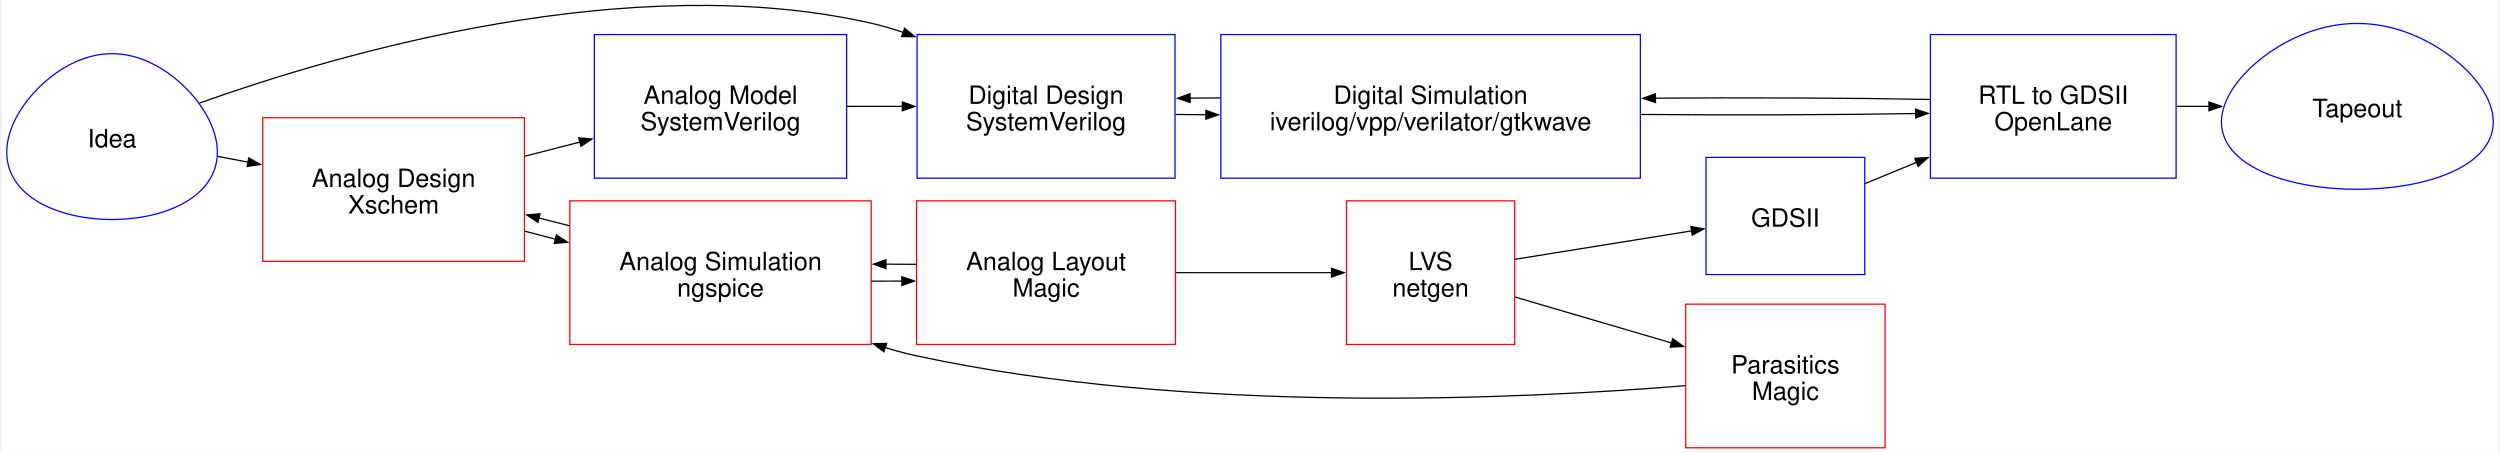
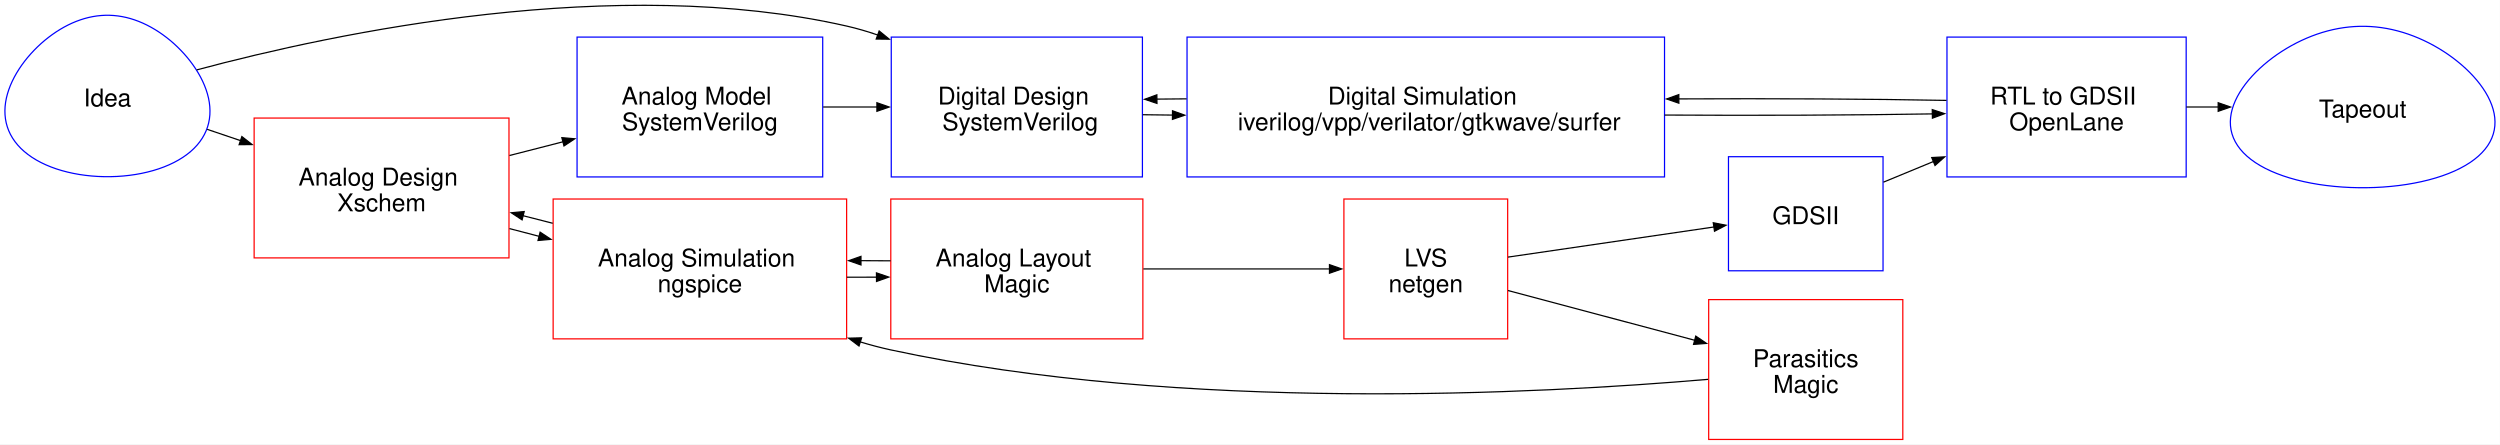
- <svg xmlns="http://www.w3.org/2000/svg" width="1982pt" height="359pt" viewBox="0.00 0.00 1981.66 359.43">
-   <g id="graph0" class="graph" transform="scale(1 1) rotate(0) translate(4 355.43)">
-     <polygon fill="white" stroke="none" points="-4,4 -4,-355.43 1977.66,-355.43 1977.66,4 -4,4" />
+ <svg xmlns="http://www.w3.org/2000/svg" width="2038pt" height="362pt" viewBox="0.00 0.00 2038.00 362.00">
+   <g id="graph0" class="graph" transform="scale(1 1) rotate(0) translate(4 358.24)">
+     <polygon fill="white" stroke="none" points="-4,4 -4,-358.24 2033.91,-358.24 2033.91,4 -4,4" />
    <g id="node1" class="node">
-       <polygon fill="none" stroke="blue" points="91.32,-181.4 96.44,-181.76 101.51,-182.3 106.5,-183.01 111.4,-183.9 116.19,-184.97 120.85,-186.2 125.35,-187.6 129.69,-189.17 133.84,-190.89 137.79,-192.77 141.53,-194.79 145.05,-196.96 148.33,-199.27 151.37,-201.7 154.15,-204.26 156.67,-206.94 158.92,-209.73 160.9,-212.62 162.61,-215.6 164.05,-218.67 165.21,-221.82 166.1,-225.03 166.72,-228.31 167.08,-231.64 167.17,-235.01 167.01,-238.41 166.61,-241.84 165.97,-245.28 165.09,-248.72 164,-252.16 162.7,-255.59 161.2,-258.99 159.51,-262.36 157.65,-265.69 155.61,-268.97 153.43,-272.18 151.1,-275.33 148.64,-278.4 146.06,-281.38 143.36,-284.27 140.57,-287.06 137.69,-289.74 134.73,-292.3 131.69,-294.73 128.59,-297.04 125.44,-299.21 122.24,-301.23 118.99,-303.11 115.71,-304.83 112.4,-306.4 109.06,-307.8 105.71,-309.03 102.33,-310.1 98.94,-310.99 95.54,-311.7 92.13,-312.24 88.71,-312.6 85.3,-312.78 81.88,-312.78 78.46,-312.6 75.04,-312.24 71.63,-311.7 68.23,-310.99 64.84,-310.1 61.47,-309.03 58.11,-307.8 54.77,-306.4 51.46,-304.83 48.18,-303.11 44.93,-301.23 41.73,-299.21 38.58,-297.04 35.48,-294.73 32.44,-292.3 29.48,-289.74 26.6,-287.06 23.81,-284.27 21.12,-281.38 18.53,-278.4 16.07,-275.33 13.74,-272.18 11.56,-268.97 9.53,-265.69 7.66,-262.36 5.97,-258.99 4.47,-255.59 3.17,-252.16 2.08,-248.72 1.2,-245.28 0.56,-241.84 0.16,-238.41 0,-235.01 0.1,-231.64 0.45,-228.31 1.07,-225.03 1.96,-221.82 3.12,-218.67 4.56,-215.6 6.27,-212.62 8.25,-209.73 10.51,-206.94 13.02,-204.26 15.81,-201.7 18.84,-199.27 22.12,-196.96 25.64,-194.79 29.38,-192.77 33.33,-190.89 37.48,-189.17 41.82,-187.6 46.33,-186.2 50.98,-184.97 55.77,-183.9 60.67,-183.01 65.66,-182.3 70.73,-181.76 75.85,-181.4 81,-181.22 86.17,-181.22 91.32,-181.4" />
-       <text text-anchor="middle" x="83.59" y="-238.5" font-family="Helvetica,sans-Serif" font-size="20.00">Idea</text>
+       <polygon fill="none" stroke="blue" points="91.32,-214.4 96.44,-214.76 101.51,-215.3 106.5,-216.01 111.4,-216.9 116.19,-217.97 120.85,-219.2 125.35,-220.6 129.69,-222.17 133.84,-223.89 137.79,-225.77 141.53,-227.79 145.05,-229.96 148.33,-232.27 151.37,-234.7 154.15,-237.26 156.67,-239.94 158.92,-242.73 160.9,-245.62 162.61,-248.6 164.05,-251.67 165.21,-254.82 166.1,-258.03 166.72,-261.31 167.08,-264.64 167.17,-268.01 167.01,-271.41 166.61,-274.84 165.97,-278.28 165.09,-281.72 164,-285.16 162.7,-288.59 161.2,-291.99 159.51,-295.36 157.65,-298.69 155.61,-301.97 153.43,-305.18 151.1,-308.33 148.64,-311.4 146.06,-314.38 143.36,-317.27 140.57,-320.06 137.69,-322.74 134.73,-325.3 131.69,-327.73 128.59,-330.04 125.44,-332.21 122.24,-334.23 118.99,-336.11 115.71,-337.83 112.4,-339.4 109.06,-340.8 105.71,-342.03 102.33,-343.1 98.94,-343.99 95.54,-344.7 92.13,-345.24 88.71,-345.6 85.3,-345.78 81.88,-345.78 78.46,-345.6 75.04,-345.24 71.63,-344.7 68.23,-343.99 64.84,-343.1 61.47,-342.03 58.11,-340.8 54.77,-339.4 51.46,-337.83 48.18,-336.11 44.93,-334.23 41.73,-332.21 38.58,-330.04 35.48,-327.73 32.44,-325.3 29.48,-322.74 26.6,-320.06 23.81,-317.27 21.12,-314.38 18.53,-311.4 16.07,-308.33 13.74,-305.18 11.56,-301.97 9.53,-298.69 7.66,-295.36 5.97,-291.99 4.47,-288.59 3.17,-285.16 2.08,-281.72 1.2,-278.28 0.56,-274.84 0.16,-271.41 0,-268.01 0.1,-264.64 0.45,-261.31 1.07,-258.03 1.96,-254.82 3.12,-251.67 4.56,-248.6 6.27,-245.62 8.25,-242.73 10.51,-239.94 13.02,-237.26 15.81,-234.7 18.84,-232.27 22.12,-229.96 25.64,-227.79 29.38,-225.77 33.33,-223.89 37.48,-222.17 41.82,-220.6 46.33,-219.2 50.98,-217.97 55.77,-216.9 60.67,-216.01 65.66,-215.3 70.73,-214.76 75.85,-214.4 81,-214.22 86.17,-214.22 91.32,-214.4" />
+       <text xml:space="preserve" text-anchor="middle" x="83.59" y="-271.5" font-family="Helvetica,sans-Serif" font-size="20.00">Idea</text>
    </g>
    <g id="node2" class="node">
      <polygon fill="none" stroke="blue" points="927.3,-328 722.55,-328 722.55,-214 927.3,-214 927.3,-328" />
-       <text text-anchor="middle" x="824.92" y="-273" font-family="Helvetica,sans-Serif" font-size="20.00">Digital Design </text>
-       <text text-anchor="middle" x="824.92" y="-252" font-family="Helvetica,sans-Serif" font-size="20.00"> SystemVerilog</text>
+       <text xml:space="preserve" text-anchor="middle" x="824.92" y="-273" font-family="Helvetica,sans-Serif" font-size="20.00">Digital Design </text>
+       <text xml:space="preserve" text-anchor="middle" x="824.92" y="-252" font-family="Helvetica,sans-Serif" font-size="20.00"> SystemVerilog</text>
    </g>
    <g id="edge9" class="edge">
-       <path fill="none" stroke="black" d="M152.87,-273.59C265.09,-313.65 495.14,-380.4 686.17,-337 694.63,-335.08 703.17,-332.57 711.64,-329.66" />
+       <path fill="none" stroke="black" d="M156.37,-301.26C270.13,-331.74 498.19,-379.71 686.17,-337 694.63,-335.08 703.17,-332.57 711.64,-329.66" />
      <polygon fill="black" stroke="black" points="712.69,-333 720.89,-326.29 710.3,-326.42 712.69,-333" />
    </g>
    <g id="node6" class="node">
      <polygon fill="none" stroke="red" points="410.92,-262 203.17,-262 203.17,-148 410.92,-148 410.92,-262" />
-       <text text-anchor="middle" x="307.05" y="-207" font-family="Helvetica,sans-Serif" font-size="20.00">Analog Design </text>
-       <text text-anchor="middle" x="307.05" y="-186" font-family="Helvetica,sans-Serif" font-size="20.00">Xschem</text>
+       <text xml:space="preserve" text-anchor="middle" x="307.05" y="-207" font-family="Helvetica,sans-Serif" font-size="20.00">Analog Design </text>
+       <text xml:space="preserve" text-anchor="middle" x="307.05" y="-186" font-family="Helvetica,sans-Serif" font-size="20.00">Xschem</text>
    </g>
    <g id="edge8" class="edge">
-       <path fill="none" stroke="black" d="M167.36,-231.3C175.3,-229.8 183.45,-228.25 191.62,-226.7" />
-       <polygon fill="black" stroke="black" points="192.1,-230.17 201.28,-224.87 190.8,-223.29 192.1,-230.17" />
+       <path fill="none" stroke="black" d="M164.85,-252.82C173.75,-249.8 182.93,-246.69 192.14,-243.58" />
+       <polygon fill="black" stroke="black" points="193.17,-246.92 201.52,-240.4 190.92,-240.29 193.17,-246.92" />
    </g>
    <g id="node3" class="node">
-       <polygon fill="none" stroke="blue" points="1296.67,-328 963.67,-328 963.67,-214 1296.67,-214 1296.67,-328" />
-       <text text-anchor="middle" x="1130.17" y="-273" font-family="Helvetica,sans-Serif" font-size="20.00">Digital Simulation </text>
-       <text text-anchor="middle" x="1130.17" y="-252" font-family="Helvetica,sans-Serif" font-size="20.00"> iverilog/vpp/verilator/gtkwave</text>
+       <polygon fill="none" stroke="blue" points="1352.92,-328 963.67,-328 963.67,-214 1352.92,-214 1352.92,-328" />
+       <text xml:space="preserve" text-anchor="middle" x="1158.3" y="-273" font-family="Helvetica,sans-Serif" font-size="20.00">Digital Simulation </text>
+       <text xml:space="preserve" text-anchor="middle" x="1158.3" y="-252" font-family="Helvetica,sans-Serif" font-size="20.00"> iverilog/vpp/verilator/gtkwave/surfer</text>
    </g>
    <g id="edge1" class="edge">
-       <path fill="none" stroke="black" d="M927.74,-264.58C935.67,-264.47 943.8,-264.39 952.03,-264.34" />
-       <polygon fill="black" stroke="black" points="951.82,-267.84 961.8,-264.28 951.78,-260.84 951.82,-267.84" />
+       <path fill="none" stroke="black" d="M927.6,-264.72C935.51,-264.6 943.65,-264.5 951.94,-264.42" />
+       <polygon fill="black" stroke="black" points="951.83,-267.93 961.8,-264.35 951.77,-260.93 951.83,-267.93" />
    </g>
    <g id="edge5" class="edge">
-       <path fill="none" stroke="black" d="M963.31,-277.72C955.2,-277.69 947.13,-277.64 939.22,-277.55" />
-       <polygon fill="black" stroke="black" points="939.3,-274.06 929.26,-277.43 939.21,-281.05 939.3,-274.06" />
+       <path fill="none" stroke="black" d="M963.31,-277.66C955.11,-277.61 947,-277.54 939.07,-277.44" />
+       <polygon fill="black" stroke="black" points="939.16,-273.94 929.11,-277.3 939.06,-280.94 939.16,-273.94" />
    </g>
    <g id="node4" class="node">
-       <polygon fill="none" stroke="blue" points="1721.92,-328 1526.92,-328 1526.92,-214 1721.92,-214 1721.92,-328" />
-       <text text-anchor="middle" x="1624.42" y="-273" font-family="Helvetica,sans-Serif" font-size="20.00">RTL to GDSII </text>
-       <text text-anchor="middle" x="1624.42" y="-252" font-family="Helvetica,sans-Serif" font-size="20.00">OpenLane</text>
+       <polygon fill="none" stroke="blue" points="1778.17,-328 1583.17,-328 1583.17,-214 1778.17,-214 1778.17,-328" />
+       <text xml:space="preserve" text-anchor="middle" x="1680.67" y="-273" font-family="Helvetica,sans-Serif" font-size="20.00">RTL to GDSII </text>
+       <text xml:space="preserve" text-anchor="middle" x="1680.67" y="-252" font-family="Helvetica,sans-Serif" font-size="20.00">OpenLane</text>
    </g>
    <g id="edge2" class="edge">
-       <path fill="none" stroke="black" d="M1297.14,-264.58C1369.15,-263.97 1451.44,-264.21 1515.37,-265.3" />
-       <polygon fill="black" stroke="black" points="1515.1,-268.8 1525.16,-265.48 1515.23,-261.8 1515.1,-268.8" />
+       <path fill="none" stroke="black" d="M1353.06,-264.45C1426.94,-264 1508.47,-264.31 1571.59,-265.4" />
+       <polygon fill="black" stroke="black" points="1571.18,-268.9 1581.24,-265.58 1571.31,-261.9 1571.18,-268.9" />
    </g>
    <g id="edge4" class="edge">
-       <path fill="none" stroke="black" d="M1526.68,-276.49C1464.55,-277.7 1382,-278.04 1308.4,-277.51" />
-       <polygon fill="black" stroke="black" points="1308.68,-274.01 1298.65,-277.43 1308.62,-281.01 1308.68,-274.01" />
+       <path fill="none" stroke="black" d="M1582.76,-276.39C1521.31,-277.59 1439.47,-277.99 1364.13,-277.61" />
+       <polygon fill="black" stroke="black" points="1364.6,-274.12 1354.58,-277.56 1364.56,-281.11 1364.6,-274.12" />
    </g>
    <g id="node5" class="node">
-       <polygon fill="none" stroke="blue" points="1875.77,-205.4 1882.38,-205.76 1888.92,-206.3 1895.37,-207.01 1901.69,-207.9 1907.87,-208.97 1913.88,-210.2 1919.69,-211.6 1925.29,-213.17 1930.65,-214.89 1935.75,-216.77 1940.58,-218.79 1945.12,-220.96 1949.35,-223.27 1953.27,-225.7 1956.85,-228.26 1960.11,-230.94 1963.01,-233.73 1965.57,-236.62 1967.78,-239.6 1969.63,-242.67 1971.13,-245.82 1972.28,-249.03 1973.08,-252.31 1973.54,-255.64 1973.66,-259.01 1973.46,-262.41 1972.94,-265.84 1972.11,-269.28 1970.98,-272.72 1969.57,-276.16 1967.89,-279.59 1965.96,-282.99 1963.78,-286.36 1961.37,-289.69 1958.75,-292.97 1955.93,-296.18 1952.92,-299.33 1949.74,-302.4 1946.41,-305.38 1942.94,-308.27 1939.34,-311.06 1935.62,-313.74 1931.79,-316.3 1927.88,-318.73 1923.88,-321.04 1919.81,-323.21 1915.67,-325.23 1911.49,-327.11 1907.25,-328.83 1902.98,-330.4 1898.67,-331.8 1894.34,-333.03 1889.98,-334.1 1885.61,-334.99 1881.22,-335.7 1876.82,-336.24 1872.41,-336.6 1868,-336.78 1863.59,-336.78 1859.17,-336.6 1854.77,-336.24 1850.37,-335.7 1845.98,-334.99 1841.6,-334.1 1837.24,-333.03 1832.91,-331.8 1828.6,-330.4 1824.33,-328.83 1820.1,-327.11 1815.91,-325.23 1811.78,-323.21 1807.71,-321.04 1803.71,-318.73 1799.79,-316.3 1795.97,-313.74 1792.25,-311.06 1788.65,-308.27 1785.17,-305.38 1781.84,-302.4 1778.66,-299.33 1775.66,-296.18 1772.84,-292.97 1770.21,-289.69 1767.81,-286.36 1765.63,-282.99 1763.69,-279.59 1762.01,-276.16 1760.6,-272.72 1759.48,-269.28 1758.65,-265.84 1758.13,-262.41 1757.92,-259.01 1758.04,-255.64 1758.5,-252.31 1759.3,-249.03 1760.45,-245.82 1761.95,-242.67 1763.81,-239.6 1766.01,-236.62 1768.57,-233.73 1771.48,-230.94 1774.73,-228.26 1778.32,-225.7 1782.24,-223.27 1786.47,-220.96 1791.01,-218.79 1795.84,-216.77 1800.94,-214.89 1806.3,-213.17 1811.89,-211.6 1817.71,-210.2 1823.71,-208.97 1829.89,-207.9 1836.22,-207.01 1842.66,-206.3 1849.2,-205.76 1855.81,-205.4 1862.46,-205.22 1869.12,-205.22 1875.77,-205.4" />
-       <text text-anchor="middle" x="1865.79" y="-262.5" font-family="Helvetica,sans-Serif" font-size="20.00">Tapeout</text>
+       <polygon fill="none" stroke="blue" points="1932.02,-205.4 1938.63,-205.76 1945.17,-206.3 1951.62,-207.01 1957.94,-207.9 1964.12,-208.97 1970.13,-210.2 1975.94,-211.6 1981.54,-213.17 1986.9,-214.89 1992,-216.77 1996.83,-218.79 2001.37,-220.96 2005.6,-223.27 2009.52,-225.7 2013.1,-228.26 2016.36,-230.94 2019.26,-233.73 2021.82,-236.62 2024.03,-239.6 2025.88,-242.67 2027.38,-245.82 2028.53,-249.03 2029.33,-252.31 2029.79,-255.64 2029.91,-259.01 2029.71,-262.41 2029.19,-265.84 2028.36,-269.28 2027.23,-272.72 2025.82,-276.16 2024.14,-279.59 2022.21,-282.99 2020.03,-286.36 2017.62,-289.69 2015,-292.97 2012.18,-296.18 2009.17,-299.33 2005.99,-302.4 2002.66,-305.38 1999.19,-308.27 1995.59,-311.06 1991.87,-313.74 1988.04,-316.3 1984.13,-318.73 1980.13,-321.04 1976.06,-323.21 1971.92,-325.23 1967.74,-327.11 1963.5,-328.83 1959.23,-330.4 1954.92,-331.8 1950.59,-333.03 1946.23,-334.1 1941.86,-334.99 1937.47,-335.7 1933.07,-336.24 1928.66,-336.6 1924.25,-336.78 1919.84,-336.78 1915.42,-336.6 1911.02,-336.24 1906.62,-335.7 1902.23,-334.99 1897.85,-334.1 1893.49,-333.03 1889.16,-331.8 1884.85,-330.4 1880.58,-328.83 1876.35,-327.11 1872.16,-325.23 1868.03,-323.21 1863.96,-321.04 1859.96,-318.73 1856.04,-316.3 1852.22,-313.74 1848.5,-311.06 1844.9,-308.27 1841.42,-305.38 1838.09,-302.4 1834.91,-299.33 1831.91,-296.18 1829.09,-292.97 1826.46,-289.69 1824.06,-286.36 1821.88,-282.99 1819.94,-279.59 1818.26,-276.16 1816.85,-272.72 1815.73,-269.28 1814.9,-265.84 1814.38,-262.41 1814.17,-259.01 1814.29,-255.64 1814.75,-252.31 1815.55,-249.03 1816.7,-245.82 1818.2,-242.67 1820.06,-239.6 1822.26,-236.62 1824.82,-233.73 1827.73,-230.94 1830.98,-228.26 1834.57,-225.7 1838.49,-223.27 1842.72,-220.96 1847.26,-218.79 1852.09,-216.77 1857.19,-214.89 1862.55,-213.17 1868.14,-211.6 1873.96,-210.2 1879.96,-208.97 1886.14,-207.9 1892.47,-207.01 1898.91,-206.3 1905.45,-205.76 1912.06,-205.4 1918.71,-205.22 1925.37,-205.22 1932.02,-205.4" />
+       <text xml:space="preserve" text-anchor="middle" x="1922.04" y="-262.5" font-family="Helvetica,sans-Serif" font-size="20.00">Tapeout</text>
    </g>
    <g id="edge3" class="edge">
-       <path fill="none" stroke="black" d="M1722.09,-271C1730.66,-271 1739.4,-271 1748.11,-271" />
-       <polygon fill="black" stroke="black" points="1748.02,-274.5 1758.02,-271 1748.02,-267.5 1748.02,-274.5" />
+       <path fill="none" stroke="black" d="M1778.34,-271C1786.91,-271 1795.65,-271 1804.36,-271" />
+       <polygon fill="black" stroke="black" points="1804.27,-274.5 1814.27,-271 1804.27,-267.5 1804.27,-274.5" />
    </g>
    <g id="node7" class="node">
      <polygon fill="none" stroke="blue" points="666.67,-328 466.42,-328 466.42,-214 666.67,-214 666.67,-328" />
-       <text text-anchor="middle" x="566.55" y="-273" font-family="Helvetica,sans-Serif" font-size="20.00">Analog Model </text>
-       <text text-anchor="middle" x="566.55" y="-252" font-family="Helvetica,sans-Serif" font-size="20.00">SystemVerilog</text>
+       <text xml:space="preserve" text-anchor="middle" x="566.55" y="-273" font-family="Helvetica,sans-Serif" font-size="20.00">Analog Model </text>
+       <text xml:space="preserve" text-anchor="middle" x="566.55" y="-252" font-family="Helvetica,sans-Serif" font-size="20.00">SystemVerilog</text>
    </g>
    <g id="edge6" class="edge">
      <path fill="none" stroke="black" d="M411.3,-231.46C425.68,-235.15 440.51,-238.95 455.02,-242.67" />
      <polygon fill="black" stroke="black" points="454.02,-246.03 464.57,-245.12 455.76,-239.25 454.02,-246.03" />
    </g>
    <g id="node8" class="node">
      <polygon fill="none" stroke="red" points="686.17,-196 446.92,-196 446.92,-82 686.17,-82 686.17,-196" />
-       <text text-anchor="middle" x="566.55" y="-141" font-family="Helvetica,sans-Serif" font-size="20.00">Analog Simulation </text>
-       <text text-anchor="middle" x="566.55" y="-120" font-family="Helvetica,sans-Serif" font-size="20.00">ngspice</text>
+       <text xml:space="preserve" text-anchor="middle" x="566.55" y="-141" font-family="Helvetica,sans-Serif" font-size="20.00">Analog Simulation </text>
+       <text xml:space="preserve" text-anchor="middle" x="566.55" y="-120" font-family="Helvetica,sans-Serif" font-size="20.00">ngspice</text>
    </g>
    <g id="edge10" class="edge">
      <path fill="none" stroke="black" d="M411.3,-171.9C419.28,-169.78 427.4,-167.66 435.53,-165.58" />
      <polygon fill="black" stroke="black" points="436.31,-168.99 445.14,-163.13 434.58,-162.2 436.31,-168.99" />
    </g>
    <g id="edge7" class="edge">
      <path fill="none" stroke="black" d="M667.03,-271C681.5,-271 696.49,-271 711.19,-271" />
      <polygon fill="black" stroke="black" points="710.86,-274.5 720.86,-271 710.86,-267.5 710.86,-274.5" />
    </g>
    <g id="edge18" class="edge">
      <path fill="none" stroke="black" d="M446.6,-176.22C438.5,-178.33 430.34,-180.41 422.26,-182.44" />
      <polygon fill="black" stroke="black" points="421.62,-178.99 412.77,-184.8 423.32,-185.78 421.62,-178.99" />
    </g>
    <g id="node9" class="node">
      <polygon fill="none" stroke="red" points="927.67,-196 722.17,-196 722.17,-82 927.67,-82 927.67,-196" />
-       <text text-anchor="middle" x="824.92" y="-141" font-family="Helvetica,sans-Serif" font-size="20.00">Analog Layout </text>
-       <text text-anchor="middle" x="824.92" y="-120" font-family="Helvetica,sans-Serif" font-size="20.00">Magic</text>
+       <text xml:space="preserve" text-anchor="middle" x="824.92" y="-141" font-family="Helvetica,sans-Serif" font-size="20.00">Analog Layout </text>
+       <text xml:space="preserve" text-anchor="middle" x="824.92" y="-120" font-family="Helvetica,sans-Serif" font-size="20.00">Magic</text>
    </g>
    <g id="edge11" class="edge">
      <path fill="none" stroke="black" d="M686.35,-132.27C694.45,-132.24 702.61,-132.25 710.68,-132.29" />
      <polygon fill="black" stroke="black" points="710.48,-135.79 720.51,-132.37 710.54,-128.79 710.48,-135.79" />
    </g>
    <g id="edge17" class="edge">
      <path fill="none" stroke="black" d="M722.02,-145.62C714.05,-145.7 705.95,-145.74 697.83,-145.75" />
      <polygon fill="black" stroke="black" points="697.87,-142.25 687.87,-145.74 697.86,-149.25 697.87,-142.25" />
    </g>
    <g id="node10" class="node">
-       <polygon fill="none" stroke="red" points="1196.92,-196 1063.42,-196 1063.42,-82 1196.92,-82 1196.92,-196" />
-       <text text-anchor="middle" x="1130.17" y="-141" font-family="Helvetica,sans-Serif" font-size="20.00">LVS</text>
-       <text text-anchor="middle" x="1130.17" y="-120" font-family="Helvetica,sans-Serif" font-size="20.00">netgen</text>
+       <polygon fill="none" stroke="red" points="1225.05,-196 1091.55,-196 1091.55,-82 1225.05,-82 1225.05,-196" />
+       <text xml:space="preserve" text-anchor="middle" x="1158.3" y="-141" font-family="Helvetica,sans-Serif" font-size="20.00">LVS</text>
+       <text xml:space="preserve" text-anchor="middle" x="1158.3" y="-120" font-family="Helvetica,sans-Serif" font-size="20.00">netgen</text>
    </g>
    <g id="edge12" class="edge">
-       <path fill="none" stroke="black" d="M928.17,-139C968.52,-139 1014.12,-139 1051.68,-139" />
-       <polygon fill="black" stroke="black" points="1051.54,-142.5 1061.54,-139 1051.54,-135.5 1051.54,-142.5" />
+       <path fill="none" stroke="black" d="M928.05,-139C977.05,-139 1034.79,-139 1080.06,-139" />
+       <polygon fill="black" stroke="black" points="1079.78,-142.5 1089.78,-139 1079.78,-135.5 1079.78,-142.5" />
    </g>
    <g id="node11" class="node">
-       <polygon fill="none" stroke="red" points="1490.92,-114 1332.67,-114 1332.67,0 1490.92,0 1490.92,-114" />
-       <text text-anchor="middle" x="1411.8" y="-59" font-family="Helvetica,sans-Serif" font-size="20.00">Parasitics</text>
-       <text text-anchor="middle" x="1411.8" y="-38" font-family="Helvetica,sans-Serif" font-size="20.00">Magic</text>
+       <polygon fill="none" stroke="red" points="1547.17,-114 1388.92,-114 1388.92,0 1547.17,0 1547.17,-114" />
+       <text xml:space="preserve" text-anchor="middle" x="1468.05" y="-59" font-family="Helvetica,sans-Serif" font-size="20.00">Parasitics</text>
+       <text xml:space="preserve" text-anchor="middle" x="1468.05" y="-38" font-family="Helvetica,sans-Serif" font-size="20.00">Magic</text>
    </g>
    <g id="edge15" class="edge">
-       <path fill="none" stroke="black" d="M1197.08,-119.67C1234.21,-108.78 1281.09,-95.04 1321.47,-83.19" />
-       <polygon fill="black" stroke="black" points="1322.34,-86.59 1330.95,-80.41 1320.37,-79.87 1322.34,-86.59" />
+       <path fill="none" stroke="black" d="M1225.32,-121.41C1269.81,-109.55 1329.05,-93.77 1377.75,-80.79" />
+       <polygon fill="black" stroke="black" points="1378.38,-84.25 1387.14,-78.29 1376.58,-77.48 1378.38,-84.25" />
    </g>
    <g id="node12" class="node">
-       <polygon fill="none" stroke="blue" points="1474.8,-230.5 1348.8,-230.5 1348.8,-137.5 1474.8,-137.5 1474.8,-230.5" />
-       <text text-anchor="middle" x="1411.8" y="-175.5" font-family="Helvetica,sans-Serif" font-size="20.00">GDSII</text>
+       <polygon fill="none" stroke="blue" points="1531.05,-230.5 1405.05,-230.5 1405.05,-137.5 1531.05,-137.5 1531.05,-230.5" />
+       <text xml:space="preserve" text-anchor="middle" x="1468.05" y="-175.5" font-family="Helvetica,sans-Serif" font-size="20.00">GDSII</text>
    </g>
    <g id="edge13" class="edge">
-       <path fill="none" stroke="black" d="M1197.08,-149.61C1239.27,-156.4 1294.05,-165.21 1337.58,-172.22" />
-       <polygon fill="black" stroke="black" points="1336.76,-175.63 1347.19,-173.76 1337.87,-168.72 1336.76,-175.63" />
+       <path fill="none" stroke="black" d="M1225.32,-148.65C1274.66,-155.87 1342.12,-165.73 1393.24,-173.21" />
+       <polygon fill="black" stroke="black" points="1392.65,-176.66 1403.05,-174.64 1393.66,-169.73 1392.65,-176.66" />
    </g>
    <g id="edge16" class="edge">
-       <path fill="none" stroke="black" d="M1332.21,-49.29C1203.15,-38.73 938.97,-26.04 722.17,-73 713.94,-74.78 705.6,-77 697.28,-79.54" />
-       <polygon fill="black" stroke="black" points="696.26,-76.19 687.81,-82.58 698.4,-82.86 696.26,-76.19" />
+       <path fill="none" stroke="black" d="M1388.44,-49C1251.33,-37.19 960.35,-21.62 722.17,-73 713.94,-74.78 705.6,-76.99 697.28,-79.52" />
+       <polygon fill="black" stroke="black" points="696.26,-76.17 687.8,-82.56 698.39,-82.84 696.26,-76.17" />
    </g>
    <g id="edge14" class="edge">
-       <path fill="none" stroke="black" d="M1475.14,-209.75C1488.12,-215.11 1502.15,-220.91 1516.23,-226.72" />
-       <polygon fill="black" stroke="black" points="1514.5,-229.8 1525.08,-230.38 1517.17,-223.33 1514.5,-229.8" />
+       <path fill="none" stroke="black" d="M1531.39,-209.75C1544.37,-215.11 1558.4,-220.91 1572.48,-226.72" />
+       <polygon fill="black" stroke="black" points="1570.75,-229.8 1581.33,-230.38 1573.42,-223.33 1570.75,-229.8" />
    </g>
  </g>
</svg>
